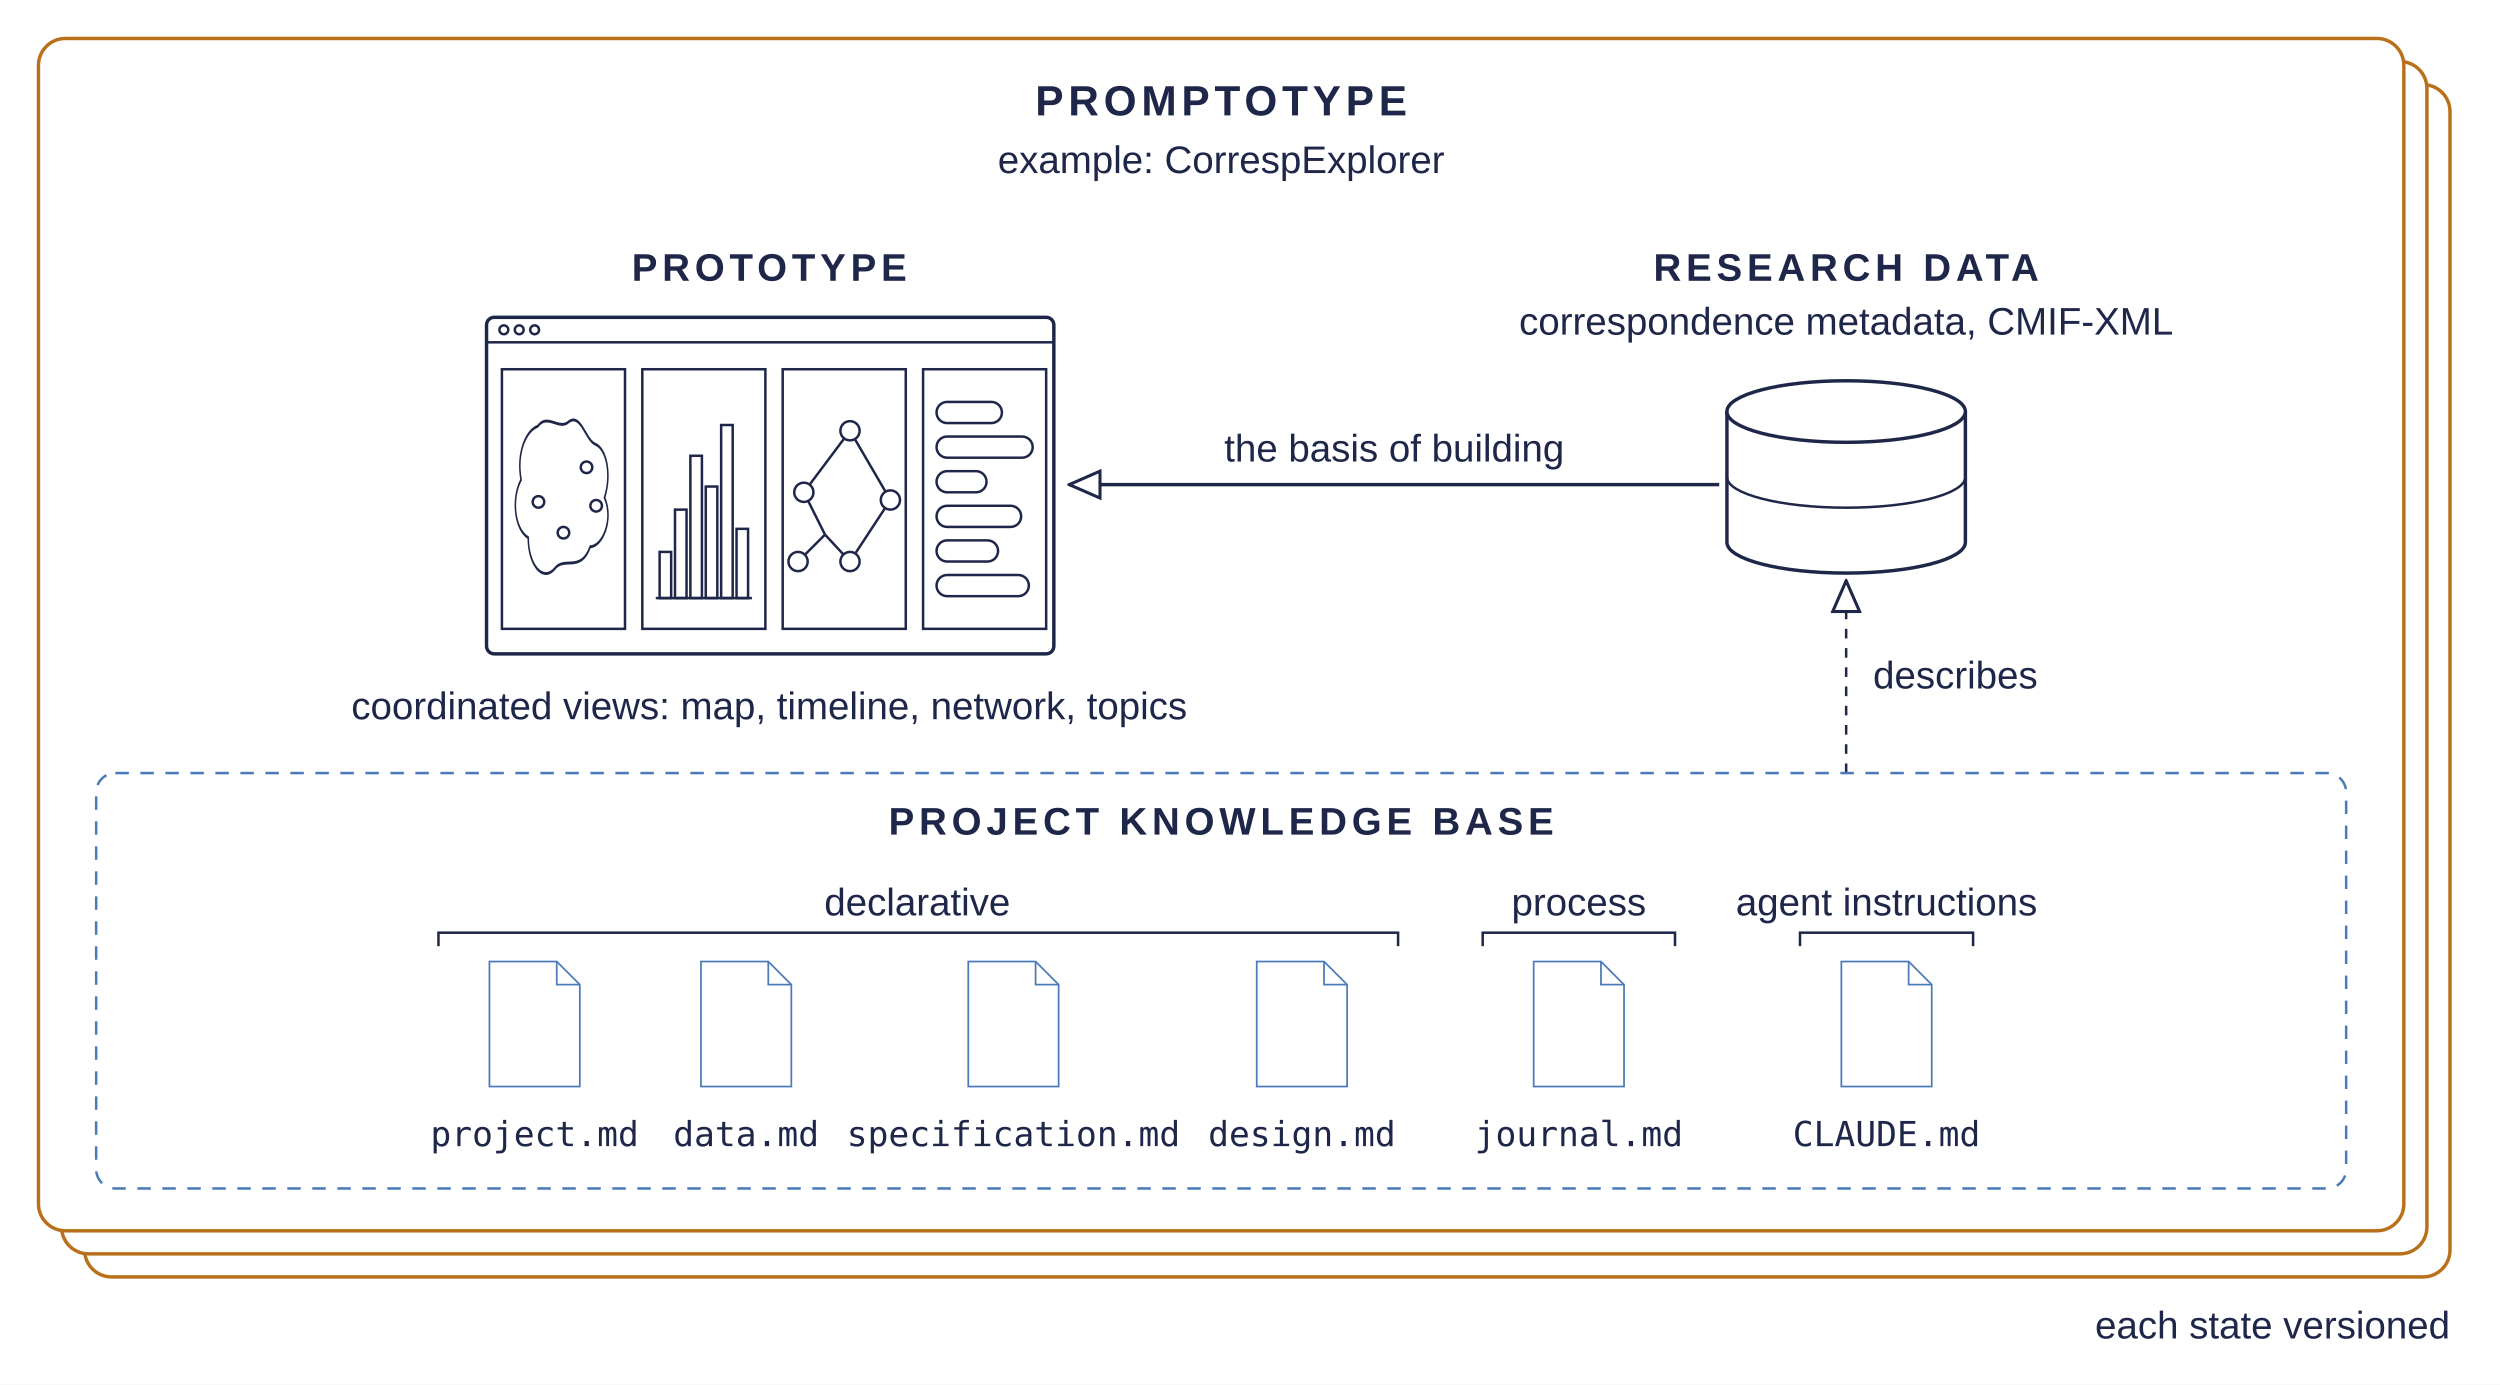
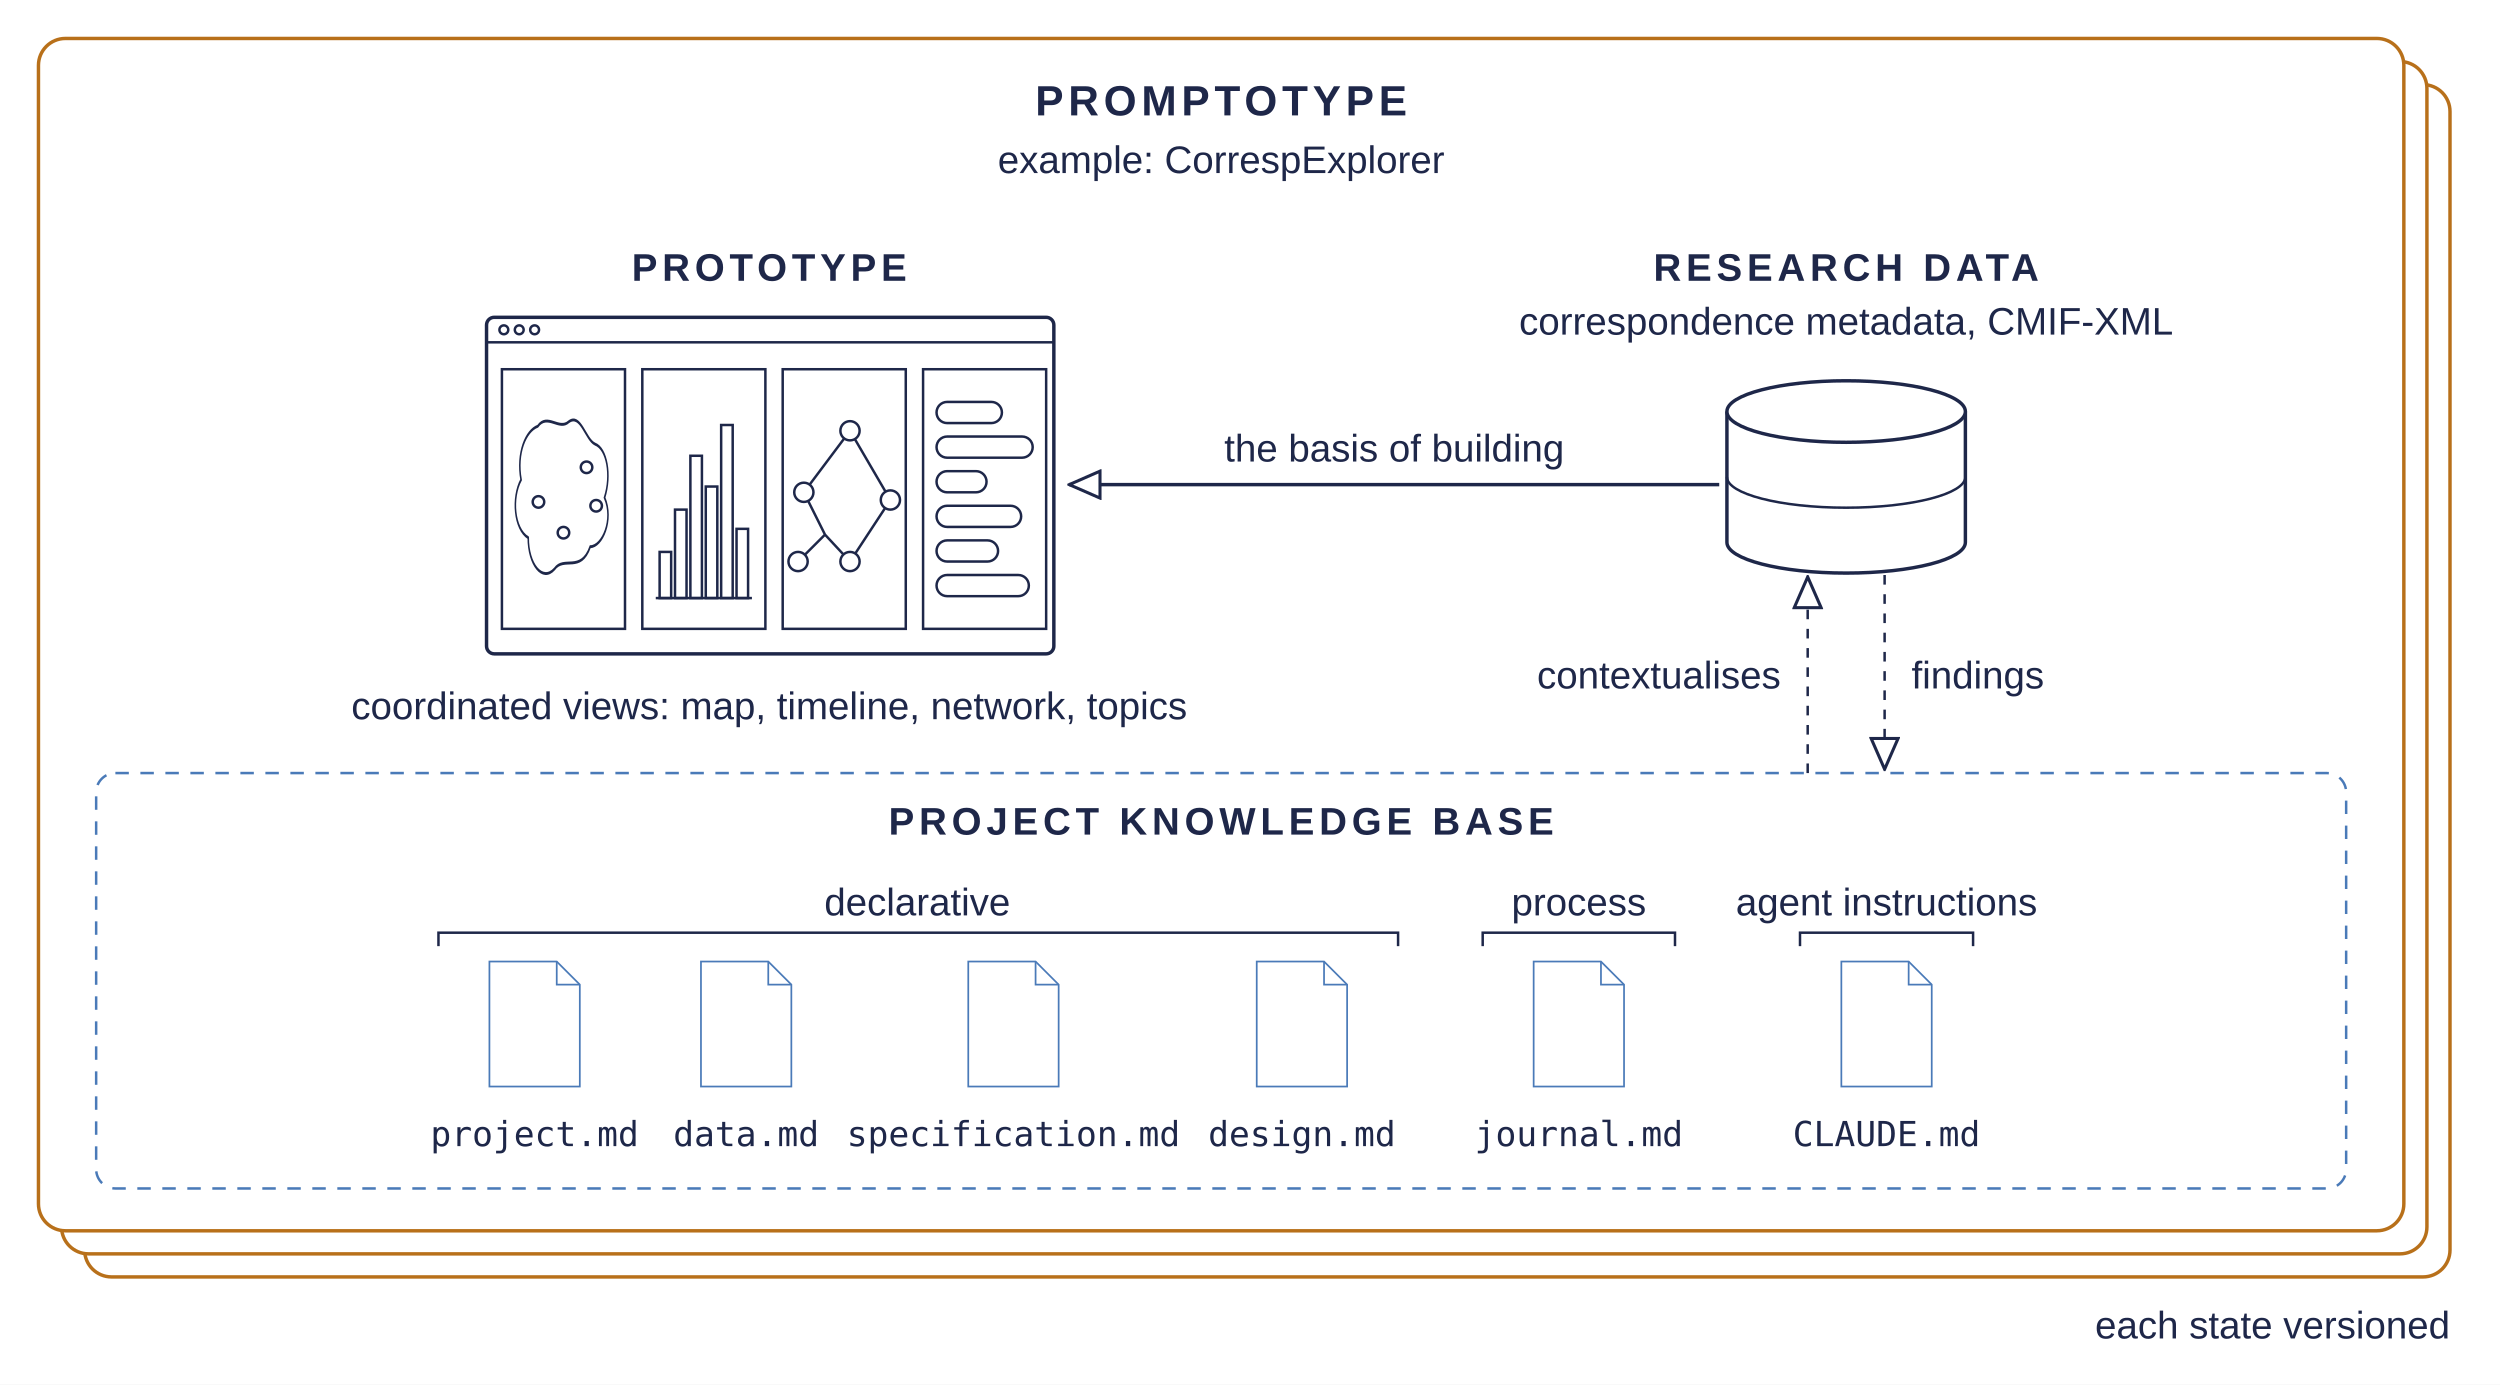
<svg xmlns="http://www.w3.org/2000/svg" viewBox="0 0 1300 720" width="1300" height="720" role="img" aria-labelledby="pb-t pb-d">
  <style>
    svg { color: #1e2749; background: #ffffff; }
    text { fill: #1e2749; font-family: Arial, Helvetica, sans-serif; text-anchor: middle; }
    .head { font-size: 20px; font-weight: 700; letter-spacing: 2.5px; }
    .title { font-size: 22px; }
    .sub { font-size: 20px; }
    .mono { font-family: Consolas, Menlo, "DejaVu Sans Mono", "Courier New", monospace; font-size: 18px; }
    .start { text-anchor: start; }
    .end { text-anchor: end; }
    .line { fill: none; stroke: #1e2749; stroke-width: 1.8; }
    .shape { fill: #ffffff; stroke: #1e2749; stroke-width: 1.8; }
    .thin { fill: none; stroke: #1e2749; stroke-width: 1.3; }
    .fill-surface { fill: #ffffff; }
    .cat-proto { stroke: #b8701a; }
    .cat-base { stroke: #4a7ab8; fill: #edf2f8; }
    .kb-frame { fill: none; stroke: #4a7ab8; stroke-width: 1.3; stroke-dasharray: 7 6; }
  </style>
  <rect x="0" y="0" width="1300" height="720" fill="#ffffff" />
  <defs>
    <marker id="pb-arrow" viewBox="0 0 18 16" refX="17" refY="8" markerWidth="18" markerHeight="16" markerUnits="userSpaceOnUse" orient="auto-start-reverse">
      <path d="M1,1 L17,8 L1,15 Z" class="fill-surface" stroke="currentColor" stroke-width="1.6" stroke-linejoin="miter" />
    </marker>
    <g id="pb-map">
      <path d="M22,4 C30,-2 40,6 48,2 C58,-2 62,10 70,12 C80,14 84,26 78,36 C86,46 76,58 66,58 C58,70 44,62 36,68 C26,74 14,66 14,54 C2,50 0,36 8,28 C4,16 12,6 22,4 Z" fill="none" />
    </g>
    <g id="pb-sheet">
      <path d="M0,0 H70 L94,24 V130 H0 Z" class="fill-surface" />
      <path d="M70,0 V24 H94" fill="none" />
    </g>
  </defs>
  <rect x="44" y="44" width="1230" height="620" rx="14" class="shape cat-proto" />
  <rect x="32" y="32" width="1230" height="620" rx="14" class="shape cat-proto" />
  <rect x="20" y="20" width="1230" height="620" rx="14" class="shape cat-proto" />
  <text class="head title" x="635" y="60">PROMPTOTYPE</text>
  <text class="sub" x="635" y="90">example: CorrespExplorer</text>
  <text class="head" x="400" y="146">PROTOTYPE</text>
  <svg x="248" y="160" width="305" height="185" viewBox="995 235 305 185">
    <rect class="shape" x="1000" y="240" width="295" height="175" rx="4" />
    <g class="thin">
      <path d="M1000,253 H1295" />
      <circle cx="1009" cy="246.500" r="2.300" />
      <circle cx="1017" cy="246.500" r="2.300" />
      <circle cx="1025" cy="246.500" r="2.300" />
      <rect x="1008" y="267" width="64" height="135" />
      <rect x="1081" y="267" width="64" height="135" />
      <rect x="1154" y="267" width="64" height="135" />
      <rect x="1227" y="267" width="64" height="135" />
      <use href="#pb-map" transform="translate(1013,292) scale(0.620,1.160)" />
      <circle cx="1027" cy="336" r="3" />
      <circle cx="1052" cy="318" r="3" />
      <circle cx="1040" cy="352" r="3" />
      <circle cx="1057" cy="338" r="3" />
      <path d="M1088,386 H1138" />
      <rect x="1090" y="362" width="6" height="24" />
      <rect x="1098" y="340" width="6" height="46" />
      <rect x="1106" y="312" width="6" height="74" />
      <rect x="1114" y="328" width="6" height="58" />
      <rect x="1122" y="296" width="6" height="90" />
      <rect x="1130" y="350" width="6" height="36" />
      <path d="M1189,299 L1165,331 L1176,353 L1162,367 M1189,299 L1210,335 L1189,367 L1176,353" />
      <circle cx="1189" cy="299" r="5" class="fill-surface" />
      <circle cx="1165" cy="331" r="5" class="fill-surface" />
      <circle cx="1210" cy="335" r="5" class="fill-surface" />
      <circle cx="1162" cy="367" r="5" class="fill-surface" />
      <circle cx="1189" cy="367" r="5" class="fill-surface" />
      <rect x="1234" y="284" width="34" height="11" rx="5.500" />
      <rect x="1234" y="302" width="50" height="11" rx="5.500" />
      <rect x="1234" y="320" width="26" height="11" rx="5.500" />
      <rect x="1234" y="338" width="44" height="11" rx="5.500" />
      <rect x="1234" y="356" width="32" height="11" rx="5.500" />
      <rect x="1234" y="374" width="48" height="11" rx="5.500" />
    </g>
  </svg>
  <text class="sub" x="400" y="374">coordinated views: map, timeline, network, topics</text>
  <text class="head" x="960" y="146">RESEARCH DATA</text>
  <text class="sub" x="960" y="174">correspondence metadata, CMIF-XML</text>
  <g class="shape">
    <path d="M898,214 V282 A62,16 0 0 0 1022,282 V214" />
    <ellipse cx="960" cy="214" rx="62" ry="16" />
  </g>
  <path class="thin" d="M898,248 A62,16 0 0 0 1022,248" />
  <path class="line" d="M894,252 H556" marker-end="url(#pb-arrow)" />
  <text class="sub" x="725" y="240">the basis of building</text>
-   <path class="thin" d="M960,402 V302" stroke-dasharray="5 5" marker-end="url(#pb-arrow)" />
-   <text class="sub start" x="974" y="358">describes</text>
+   <path class="thin" d="M940,402 V300" stroke-dasharray="5 5" marker-end="url(#pb-arrow)" />
+   <path class="thin" d="M980,299 V400" stroke-dasharray="5 5" marker-end="url(#pb-arrow)" />
+   <text class="sub end" x="926" y="358">contextualises</text>
+   <text class="sub start" x="994" y="358">findings</text>
  <rect class="kb-frame" x="50" y="402" width="1170" height="216" rx="10" />
  <text class="head" x="635" y="434">PROJECT KNOWLEDGE BASE</text>
  <g transform="translate(31,0)">
    <text class="sub" x="446" y="476">declarative</text>
    <text class="sub" x="790" y="476">process</text>
    <text class="sub" x="950" y="476">agent instructions</text>
    <g class="thin">
      <path d="M197,492 V485 H696 V492 M740,492 V485 H840 V492 M905,492 V485 H995 V492" />
    </g>
    <g class="shape cat-base" stroke-linejoin="miter">
      <use href="#pb-sheet" transform="translate(223.500,500) scale(0.500)" />
      <use href="#pb-sheet" transform="translate(333.500,500) scale(0.500)" />
      <use href="#pb-sheet" transform="translate(472.500,500) scale(0.500)" />
      <use href="#pb-sheet" transform="translate(622.500,500) scale(0.500)" />
      <use href="#pb-sheet" transform="translate(766.500,500) scale(0.500)" />
      <use href="#pb-sheet" transform="translate(926.500,500) scale(0.500)" />
    </g>
    <text class="mono" x="247" y="596">project.md</text>
    <text class="mono" x="357" y="596">data.md</text>
    <text class="mono" x="496" y="596">specification.md</text>
    <text class="mono" x="646" y="596">design.md</text>
    <text class="mono" x="790" y="596">journal.md</text>
    <text class="mono" x="950" y="596">CLAUDE.md</text>
  </g>
  <text class="sub end" x="1274" y="696">each state versioned</text>
</svg>
